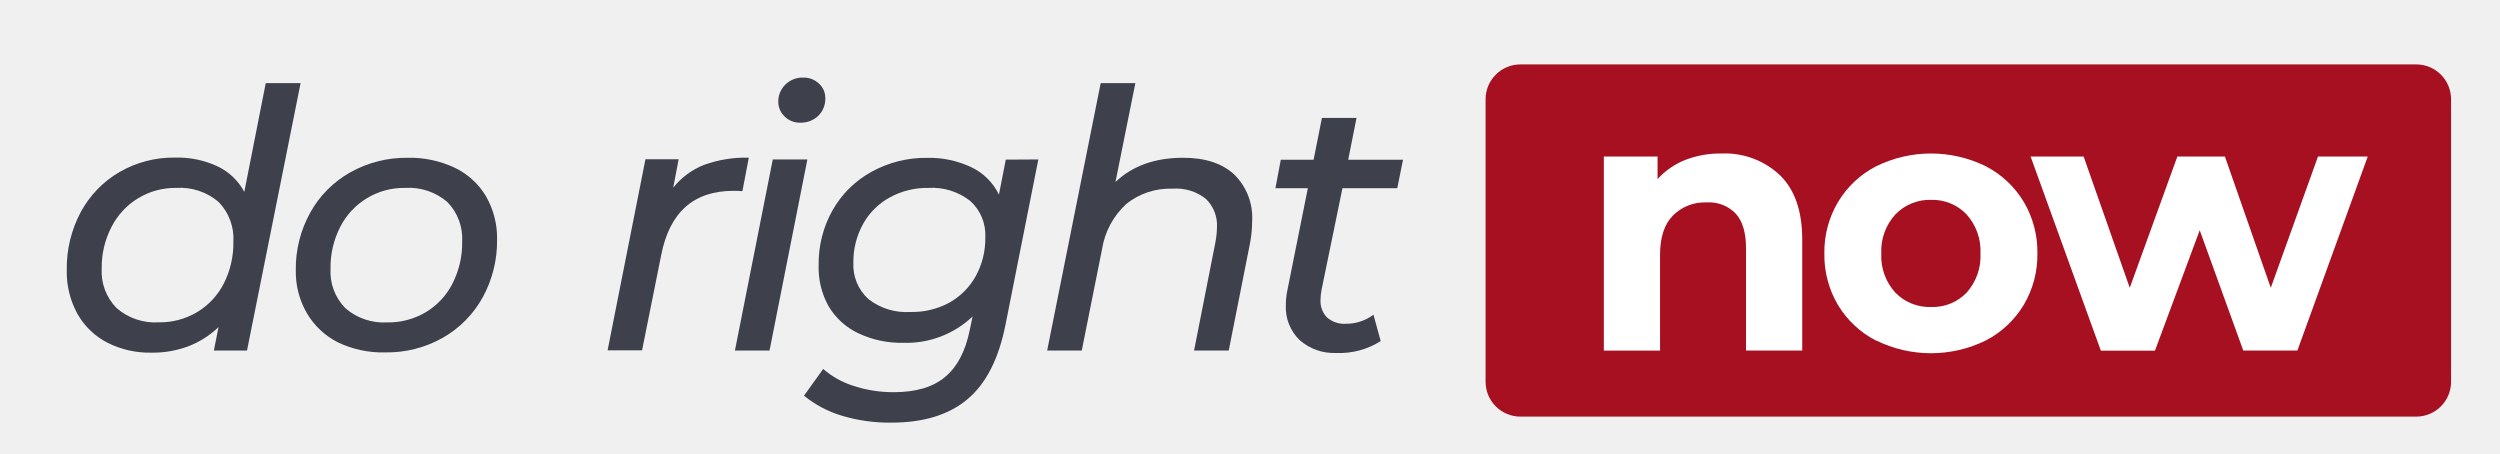
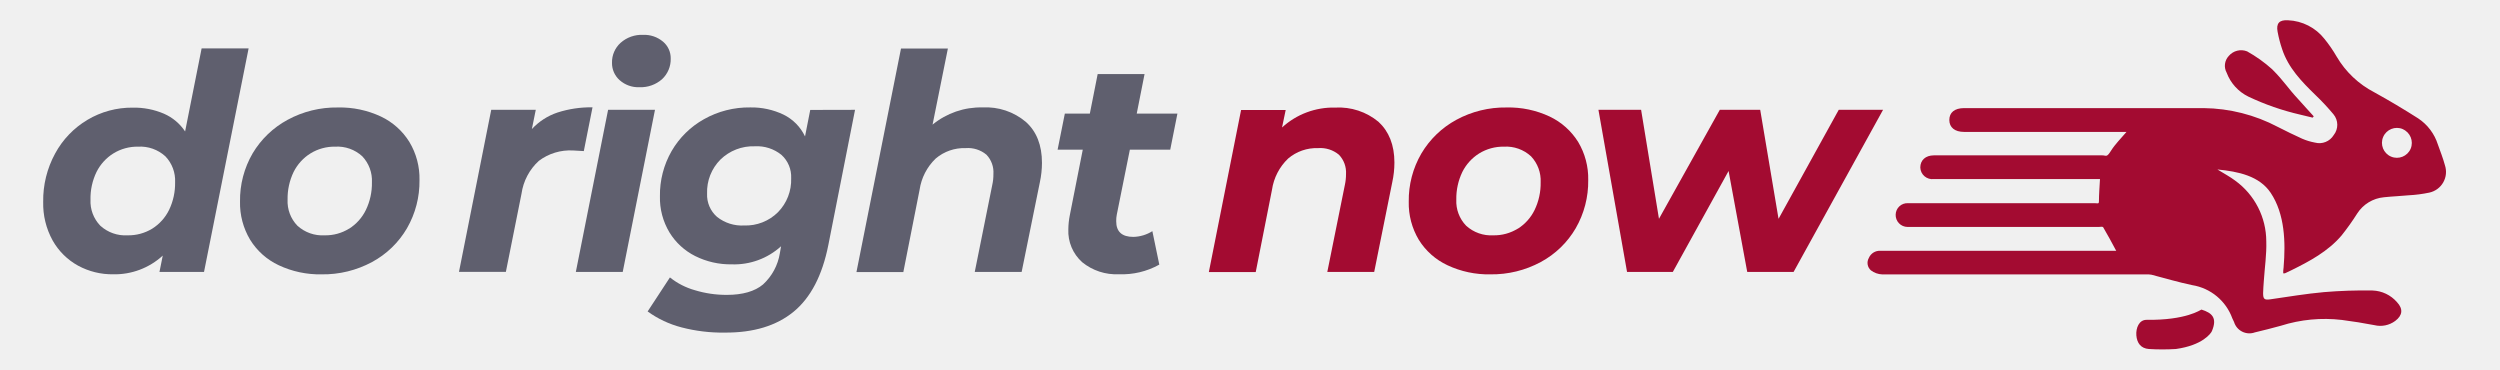
- <svg xmlns="http://www.w3.org/2000/svg" id="Layer_1" data-name="Layer 1" viewBox="0 0 390.89 70.87">
+ <svg xmlns="http://www.w3.org/2000/svg" viewBox="0 0 479.86 70.87">
  <defs>
-     <style>.cls-1{fill:#a71021;}.cls-2{fill:#2e303dea;}.cls-3{fill:#fff;}</style>
+     <style>.cls-1{fill:#5f5f6e;}.cls-2{fill:#a30b31;}</style>
  </defs>
-   <rect class="cls-1" x="232.28" y="10.07" width="150.96" height="55.07" rx="5.45" ry="5.45" />
-   <path class="cls-2" d="M47,13,38.62,54.81H33.44l.73-3.67a14.2,14.2,0,0,1-4.71,3,15.82,15.82,0,0,1-5.83,1,14.61,14.61,0,0,1-6.82-1.55,11.29,11.29,0,0,1-4.68-4.48,13.52,13.52,0,0,1-1.69-6.88,18.62,18.62,0,0,1,2.19-9.08,16.14,16.14,0,0,1,6.06-6.26,16.89,16.89,0,0,1,8.66-2.25A14.79,14.79,0,0,1,34,26a9.27,9.27,0,0,1,4.2,4L41.55,13ZM30.81,48.81A11.12,11.12,0,0,0,35,44.32a14,14,0,0,0,1.49-6.54,8.17,8.17,0,0,0-2.31-6.2,9.23,9.23,0,0,0-6.6-2.2,11.17,11.17,0,0,0-10.14,6.09A13.72,13.72,0,0,0,15.9,42a8.14,8.14,0,0,0,2.34,6.18,9.17,9.17,0,0,0,6.57,2.22A11.42,11.42,0,0,0,30.81,48.81Z" />
-   <path class="cls-2" d="M52.86,53.54A11.76,11.76,0,0,1,48,49a12.9,12.9,0,0,1-1.75-6.76,18,18,0,0,1,2.26-9,16.28,16.28,0,0,1,6.25-6.29,17.92,17.92,0,0,1,9-2.28,16.38,16.38,0,0,1,7.39,1.58A11.43,11.43,0,0,1,76,30.71a13.05,13.05,0,0,1,1.72,6.79,18.24,18.24,0,0,1-2.25,9,16.35,16.35,0,0,1-6.23,6.31,17.66,17.66,0,0,1-9,2.29A16.13,16.13,0,0,1,52.86,53.54Zm13.73-4.73a11.09,11.09,0,0,0,4.17-4.49,13.89,13.89,0,0,0,1.5-6.54,8.17,8.17,0,0,0-2.32-6.2,9.22,9.22,0,0,0-6.59-2.2A11.17,11.17,0,0,0,53.2,35.47,13.84,13.84,0,0,0,51.68,42,8.14,8.14,0,0,0,54,48.19a9.17,9.17,0,0,0,6.57,2.22A11.47,11.47,0,0,0,66.59,48.81Z" />
-   <path class="cls-2" d="M110.08,25.78a19.24,19.24,0,0,1,7-1.13l-1,5.24a13.24,13.24,0,0,0-1.41-.05q-9.3,0-11.28,10l-3,14.94H95l5.92-29.88h5.19l-.85,4.45A11.46,11.46,0,0,1,110.08,25.78Z" />
-   <path class="cls-2" d="M120.83,24.93h5.41l-5.92,29.88h-5.41Zm1.86-6.71a3.15,3.15,0,0,1-1-2.31,3.68,3.68,0,0,1,1.1-2.68,3.81,3.81,0,0,1,2.79-1.1,3.45,3.45,0,0,1,2.46.93,3,3,0,0,1,1,2.23,3.72,3.72,0,0,1-1.1,2.82,3.91,3.91,0,0,1-2.84,1.07A3.29,3.29,0,0,1,122.69,18.22Z" />
-   <path class="cls-2" d="M162.35,24.93l-5.13,25.82q-1.58,8-5.95,11.67t-11.92,3.66A25.72,25.72,0,0,1,131.63,65a17.21,17.21,0,0,1-5.92-3.13l3-4.18a13.31,13.31,0,0,0,4.7,2.63,19.85,19.85,0,0,0,6.35,1q5.17,0,8-2.37c1.9-1.57,3.18-4,3.86-7.32l.45-2.15a15,15,0,0,1-10.82,4.12,15.69,15.69,0,0,1-7-1.47,10.72,10.72,0,0,1-4.68-4.22A12.37,12.37,0,0,1,128,41.39a17,17,0,0,1,2.17-8.51,15.68,15.68,0,0,1,6.06-6,17.55,17.55,0,0,1,8.8-2.2,15.33,15.33,0,0,1,6.79,1.44,9.15,9.15,0,0,1,4.37,4.31l1.07-5.47ZM148.4,47.34a10.72,10.72,0,0,0,4.17-4.17,12.2,12.2,0,0,0,1.49-6.06,7.18,7.18,0,0,0-2.33-5.67,9.65,9.65,0,0,0-6.57-2.06,12.16,12.16,0,0,0-6.06,1.5,10.52,10.52,0,0,0-4.17,4.17,12.09,12.09,0,0,0-1.5,6,7.19,7.19,0,0,0,2.37,5.73,9.65,9.65,0,0,0,6.54,2A12.2,12.2,0,0,0,148.4,47.34Z" />
-   <path class="cls-2" d="M192.93,27.24a9.41,9.41,0,0,1,2.85,7.33,19.24,19.24,0,0,1-.34,3.5l-3.32,16.74H186.7L190,38.07a14,14,0,0,0,.28-2.48,5.74,5.74,0,0,0-1.75-4.51,7.45,7.45,0,0,0-5.18-1.58,10.92,10.92,0,0,0-7.25,2.39,12.16,12.16,0,0,0-3.8,7.13l-3.16,15.79h-5.41L172.1,13h5.42l-3.11,15.45q4-3.78,10.55-3.78Q190.09,24.65,192.93,27.24Z" />
-   <path class="cls-2" d="M206.64,45.28a8.35,8.35,0,0,0-.17,1.58,3.67,3.67,0,0,0,1,2.76,4.07,4.07,0,0,0,3,1,7.07,7.07,0,0,0,4.28-1.41l1.13,4.12a12,12,0,0,1-6.94,1.86,8.14,8.14,0,0,1-5.72-2,7.11,7.11,0,0,1-2.17-5.5,11,11,0,0,1,.23-2.26l3.21-16h-5.07l.84-4.45h5.13l1.3-6.54h5.41l-1.3,6.54h8.57l-.9,4.45h-8.57Z" />
-   <path class="cls-3" d="M278.32,27.41q3.46,3.39,3.47,10V54.81H273v-16q0-3.61-1.58-5.38a5.76,5.76,0,0,0-4.56-1.78,7,7,0,0,0-5.3,2.06q-2,2.05-2,6.11v15h-8.79V24.48h8.4V28a11.64,11.64,0,0,1,4.34-3,15.24,15.24,0,0,1,5.69-1A12.51,12.51,0,0,1,278.32,27.41Z" />
-   <path class="cls-3" d="M293.34,53.26a14.89,14.89,0,0,1-5.95-5.55,15.31,15.31,0,0,1-2.14-8.07,15.3,15.3,0,0,1,2.14-8.06A14.89,14.89,0,0,1,293.34,26a19.4,19.4,0,0,1,17.16,0,14.94,14.94,0,0,1,5.92,5.55,15.3,15.3,0,0,1,2.14,8.06,15.31,15.31,0,0,1-2.14,8.07,14.94,14.94,0,0,1-5.92,5.55,19.4,19.4,0,0,1-17.16,0Zm14.15-7.5a8.54,8.54,0,0,0,2.17-6.12,8.53,8.53,0,0,0-2.17-6.11,7.34,7.34,0,0,0-5.56-2.28,7.43,7.43,0,0,0-5.58,2.28,8.46,8.46,0,0,0-2.2,6.11,8.47,8.47,0,0,0,2.2,6.12A7.43,7.43,0,0,0,301.93,48,7.34,7.34,0,0,0,307.49,45.76Z" />
-   <path class="cls-3" d="M370.21,24.48l-11,30.33h-8.46L343.94,36l-7,18.83h-8.46L317.5,24.48h8.29L333,45l7.44-20.52h7.44L355.05,45l7.38-20.52Z" />
+   <g id="Layer_1" data-name="Layer 1">
+     <path class="cls-1" d="M47.72,9.29l-8.56,42.9H30.61l.63-3.13a13.65,13.65,0,0,1-9.53,3.59A13.72,13.72,0,0,1,15,51a12.54,12.54,0,0,1-4.89-4.83,14.6,14.6,0,0,1-1.82-7.42,18.78,18.78,0,0,1,2.29-9.28A16.83,16.83,0,0,1,16.79,23a16.63,16.63,0,0,1,8.67-2.34,14.52,14.52,0,0,1,6,1.16,9.38,9.38,0,0,1,4.07,3.41L38.7,9.29Zm-18.5,34.6a8.8,8.8,0,0,0,3.24-3.61A11.76,11.76,0,0,0,33.61,35a6.74,6.74,0,0,0-1.87-5,7.17,7.17,0,0,0-5.24-1.85,8.74,8.74,0,0,0-4.74,1.3A8.85,8.85,0,0,0,18.53,33a11.63,11.63,0,0,0-1.16,5.32,6.74,6.74,0,0,0,1.88,5,7.13,7.13,0,0,0,5.23,1.85A8.74,8.74,0,0,0,29.22,43.89Z" />
+     <path class="cls-1" d="M53.5,50.91A12.83,12.83,0,0,1,48,46a13.69,13.69,0,0,1-1.93-7.31,17.88,17.88,0,0,1,2.42-9.25A17.49,17.49,0,0,1,55.2,23a19.57,19.57,0,0,1,9.65-2.37,18.49,18.49,0,0,1,8.27,1.74,12.9,12.9,0,0,1,5.46,4.88,13.6,13.6,0,0,1,1.94,7.31,18,18,0,0,1-2.4,9.25,17.19,17.19,0,0,1-6.7,6.48,19.75,19.75,0,0,1-9.69,2.37A18.46,18.46,0,0,1,53.5,50.91Zm13.49-7a8.8,8.8,0,0,0,3.24-3.61A11.76,11.76,0,0,0,71.39,35a6.8,6.8,0,0,0-1.85-5,7.07,7.07,0,0,0-5.21-1.85,8.74,8.74,0,0,0-4.74,1.3A8.85,8.85,0,0,0,56.36,33a11.76,11.76,0,0,0-1.16,5.32,6.74,6.74,0,0,0,1.88,5,7.15,7.15,0,0,0,5.23,1.85A8.59,8.59,0,0,0,67,43.89Z" />
+     <path class="cls-1" d="M107,21.6a20.9,20.9,0,0,1,6.73-1L112.06,29c-1.07-.08-1.77-.12-2.08-.12a10,10,0,0,0-6.56,2,10.56,10.56,0,0,0-3.32,6.3l-3,15h-9l6.19-31.11h8.55l-.75,3.7A11.8,11.8,0,0,1,107,21.6Z" />
+     <path class="cls-1" d="M116.72,21.08h9l-6.19,31.11h-9Zm2.22-5.69a4.36,4.36,0,0,1-1.47-3.33,5,5,0,0,1,1.65-3.84,6.07,6.07,0,0,1,4.3-1.53A5.59,5.59,0,0,1,127.27,8a4.13,4.13,0,0,1,1.47,3.21,5.24,5.24,0,0,1-1.67,4,6.2,6.2,0,0,1-4.34,1.53A5.37,5.37,0,0,1,118.94,15.39Z" />
+     <path class="cls-1" d="M164.12,21.08,159,47q-1.74,8.79-6.68,12.84t-13.21,4a31,31,0,0,1-8.29-1,19.32,19.32,0,0,1-6.51-3.06l4.28-6.53a13.56,13.56,0,0,0,4.77,2.45,20.81,20.81,0,0,0,6.16.9c3,0,5.36-.67,6.94-2a10.37,10.37,0,0,0,3.23-6l.23-1.33a13.39,13.39,0,0,1-9.48,3.47,15.17,15.17,0,0,1-7-1.59,12.16,12.16,0,0,1-4.94-4.54,12.84,12.84,0,0,1-1.83-6.93A16.89,16.89,0,0,1,128.91,29a16.44,16.44,0,0,1,6.21-6.12A17.56,17.56,0,0,1,144,20.62,14.21,14.21,0,0,1,150.39,22a8.89,8.89,0,0,1,4.13,4.19l1-5.09Zm-14.8,19.66a8.86,8.86,0,0,0,2.54-6.53A5.69,5.69,0,0,0,150,29.73a7.46,7.46,0,0,0-5.15-1.65,9,9,0,0,0-6.56,2.54,8.82,8.82,0,0,0-2.57,6.53,5.61,5.61,0,0,0,1.91,4.48,7.67,7.67,0,0,0,5.2,1.65A8.77,8.77,0,0,0,149.32,40.74Z" />
+     <path class="cls-1" d="M196.91,23.4Q200,26.18,200,31.26a18,18,0,0,1-.4,3.7L196.1,52.19h-9l3.35-16.65a9.06,9.06,0,0,0,.23-2.14,4.87,4.87,0,0,0-1.33-3.7,5.54,5.54,0,0,0-4-1.27,8.42,8.42,0,0,0-5.75,2,10.41,10.41,0,0,0-3.09,6l-3.12,15.79h-9l8.55-42.9h9L179,23.92a14.58,14.58,0,0,1,9.6-3.3A11.87,11.87,0,0,1,196.91,23.4Z" />
+     <path class="cls-1" d="M214.36,41.2a6,6,0,0,0-.11,1.27q0,3,3.29,3a7.16,7.16,0,0,0,3.65-1.1l1.33,6.42a14.65,14.65,0,0,1-7.75,1.85,10.36,10.36,0,0,1-7.05-2.31A8,8,0,0,1,205.06,44a14.59,14.59,0,0,1,.29-2.72l2.48-12.55H203l1.39-6.93h4.8l1.5-7.58h9l-1.5,7.58H226l-1.38,6.93h-7.75Z" />
+     <path class="cls-2" d="M264.58,23.37c2,1.83,3.07,4.44,3.07,7.83a17.6,17.6,0,0,1-.41,3.76l-3.47,17.23h-9l3.36-16.65a9.62,9.62,0,0,0,.23-2.14A4.91,4.91,0,0,0,257,29.7a5.57,5.57,0,0,0-4-1.27,8.42,8.42,0,0,0-5.75,2,10.36,10.36,0,0,0-3.1,6l-3.12,15.79h-9l6.19-31.11h8.56l-.7,3.36a14.57,14.57,0,0,1,10.23-3.82A11.93,11.93,0,0,1,264.58,23.37Z" />
+     <path class="cls-2" d="M277.83,50.91a12.89,12.89,0,0,1-5.5-4.88,13.69,13.69,0,0,1-1.93-7.31,17.88,17.88,0,0,1,2.42-9.25A17.49,17.49,0,0,1,279.53,23a19.58,19.58,0,0,1,9.66-2.37,18.44,18.44,0,0,1,8.26,1.74,13,13,0,0,1,5.47,4.88,13.69,13.69,0,0,1,1.93,7.31,18,18,0,0,1-2.4,9.25,17.19,17.19,0,0,1-6.7,6.48,19.75,19.75,0,0,1-9.69,2.37A18.49,18.49,0,0,1,277.83,50.91Zm13.49-7a8.8,8.8,0,0,0,3.24-3.61A11.76,11.76,0,0,0,295.72,35a6.8,6.8,0,0,0-1.85-5,7.06,7.06,0,0,0-5.2-1.85,8.75,8.75,0,0,0-4.75,1.3A8.85,8.85,0,0,0,280.69,33a11.76,11.76,0,0,0-1.16,5.32,6.74,6.74,0,0,0,1.88,5,7.15,7.15,0,0,0,5.23,1.85A8.59,8.59,0,0,0,291.32,43.89Z" />
+     <path class="cls-2" d="M361.44,21.08,344.27,52.19h-8.9l-3.58-19.37-10.7,19.37H312.3l-5.49-31.11H315L318.43,42l11.68-20.93h7.75L341.38,42l11.56-20.93Z" />
+     <path class="cls-2" d="M406.16,48.08c-.8-1.48-1.65-3.09-2.45-4.43-.14-.22-.51-.09-.85-.09-6.38,0-28.71,0-35.09,0-.55,0-1.09,0-1.64,0a2.29,2.29,0,0,1-2.27-2.36A2.25,2.25,0,0,1,366.22,39H396.6c1.83,0,3.66,0,5.48,0,.59,0,.79.21.8-.39,0-1.24.12-2.84.2-4.24h-3.2l-28.69,0a2.31,2.31,0,0,1-2.6-2.22c0-1.4,1-2.32,2.6-2.33,9.24,0,23.11,0,32.35,0,.75,0,.8.47,1.63-.85s1.92-2.38,3-3.65c-.29,0-.61,0-.93,0H377c-1.79,0-2.84-.86-2.84-2.29s1-2.27,2.83-2.28c13,0,33,0,46,0a31.22,31.22,0,0,1,14.22,3.61c1.54.77,3.09,1.56,4.67,2.26a11.19,11.19,0,0,0,2.47.75,3.22,3.22,0,0,0,3.59-1.44,3.16,3.16,0,0,0-.05-4,45.2,45.2,0,0,0-3.48-3.72c-2.63-2.56-5.18-5.18-6.37-8.78a24.11,24.11,0,0,1-.87-3.34c-.3-1.62.33-2.3,2-2.2a9.38,9.38,0,0,1,7,3.58,26.29,26.29,0,0,1,2.34,3.4,17.93,17.93,0,0,0,7.23,6.85c2.85,1.57,5.66,3.25,8.41,5a9.43,9.43,0,0,1,3.78,5c.47,1.33,1,2.65,1.36,4a4.06,4.06,0,0,1-3,5.25,25.38,25.38,0,0,1-3.9.51c-1.59.16-3.2.21-4.79.38A6.85,6.85,0,0,0,452.44,41a46.78,46.78,0,0,1-3,4.21c-2.62,3.06-6.11,4.93-9.66,6.68-.4.2-.81.39-1.21.57a1.42,1.42,0,0,1-.32,0c0-.38,0-.74.07-1.1.41-4.87.24-10.28-2.47-14.34-2.17-3.24-6.19-4.1-10.23-4.49,1.24.77,2.41,1.38,3.44,2.16A14.43,14.43,0,0,1,435,46.31c.08,2.52-.3,5-.47,7.57-.05.8-.13,1.6-.14,2.4,0,1.16.27,1.33,1.4,1.17,3.43-.49,6.84-1.07,10.29-1.38a93,93,0,0,1,9.3-.31A6.5,6.5,0,0,1,460.09,58c1.21,1.3,1.08,2.53-.34,3.6a4.8,4.8,0,0,1-4,.81q-3.12-.6-6.25-1a27.89,27.89,0,0,0-11.69,1.11c-1.67.47-3.35.88-5,1.28a3.08,3.08,0,0,1-4-2c-.11-.24-.23-.46-.33-.7a9.86,9.86,0,0,0-7.7-6.37c-2.63-.55-5.21-1.32-7.82-2a4.57,4.57,0,0,0-1.05-.06c-5.48,0-45.15,0-50.63,0a3.83,3.83,0,0,1-2.16-.77,1.89,1.89,0,0,1-.41-2.38,2.26,2.26,0,0,1,2.23-1.38h45.27Zm37.95-25.75c-.95-1-1.89-2.12-2.86-3.16-2.31-2.48-2.74-3.49-5.14-5.89a26.43,26.43,0,0,0-4.79-3.42,3.11,3.11,0,0,0-3.52.88,2.75,2.75,0,0,0-.41,3.21,8.39,8.39,0,0,0,4.16,4.59A48.68,48.68,0,0,0,441.5,22c.8.21,1.6.39,2.4.58ZM412,61.39c-1.41,0-2.06,1.56-1.94,3s.86,2.49,2.41,2.6a42.63,42.63,0,0,0,5.18,0c5.12-.71,6.73-3,6.91-3.43,1.09-2.59,0-3.5-2-4.14C422.39,59.45,419.7,61.49,412,61.39Zm49.2-36.61a2.87,2.87,0,1,0,1.51,3.77A2.88,2.88,0,0,0,461.17,24.78Z" />
+   </g>
</svg>
